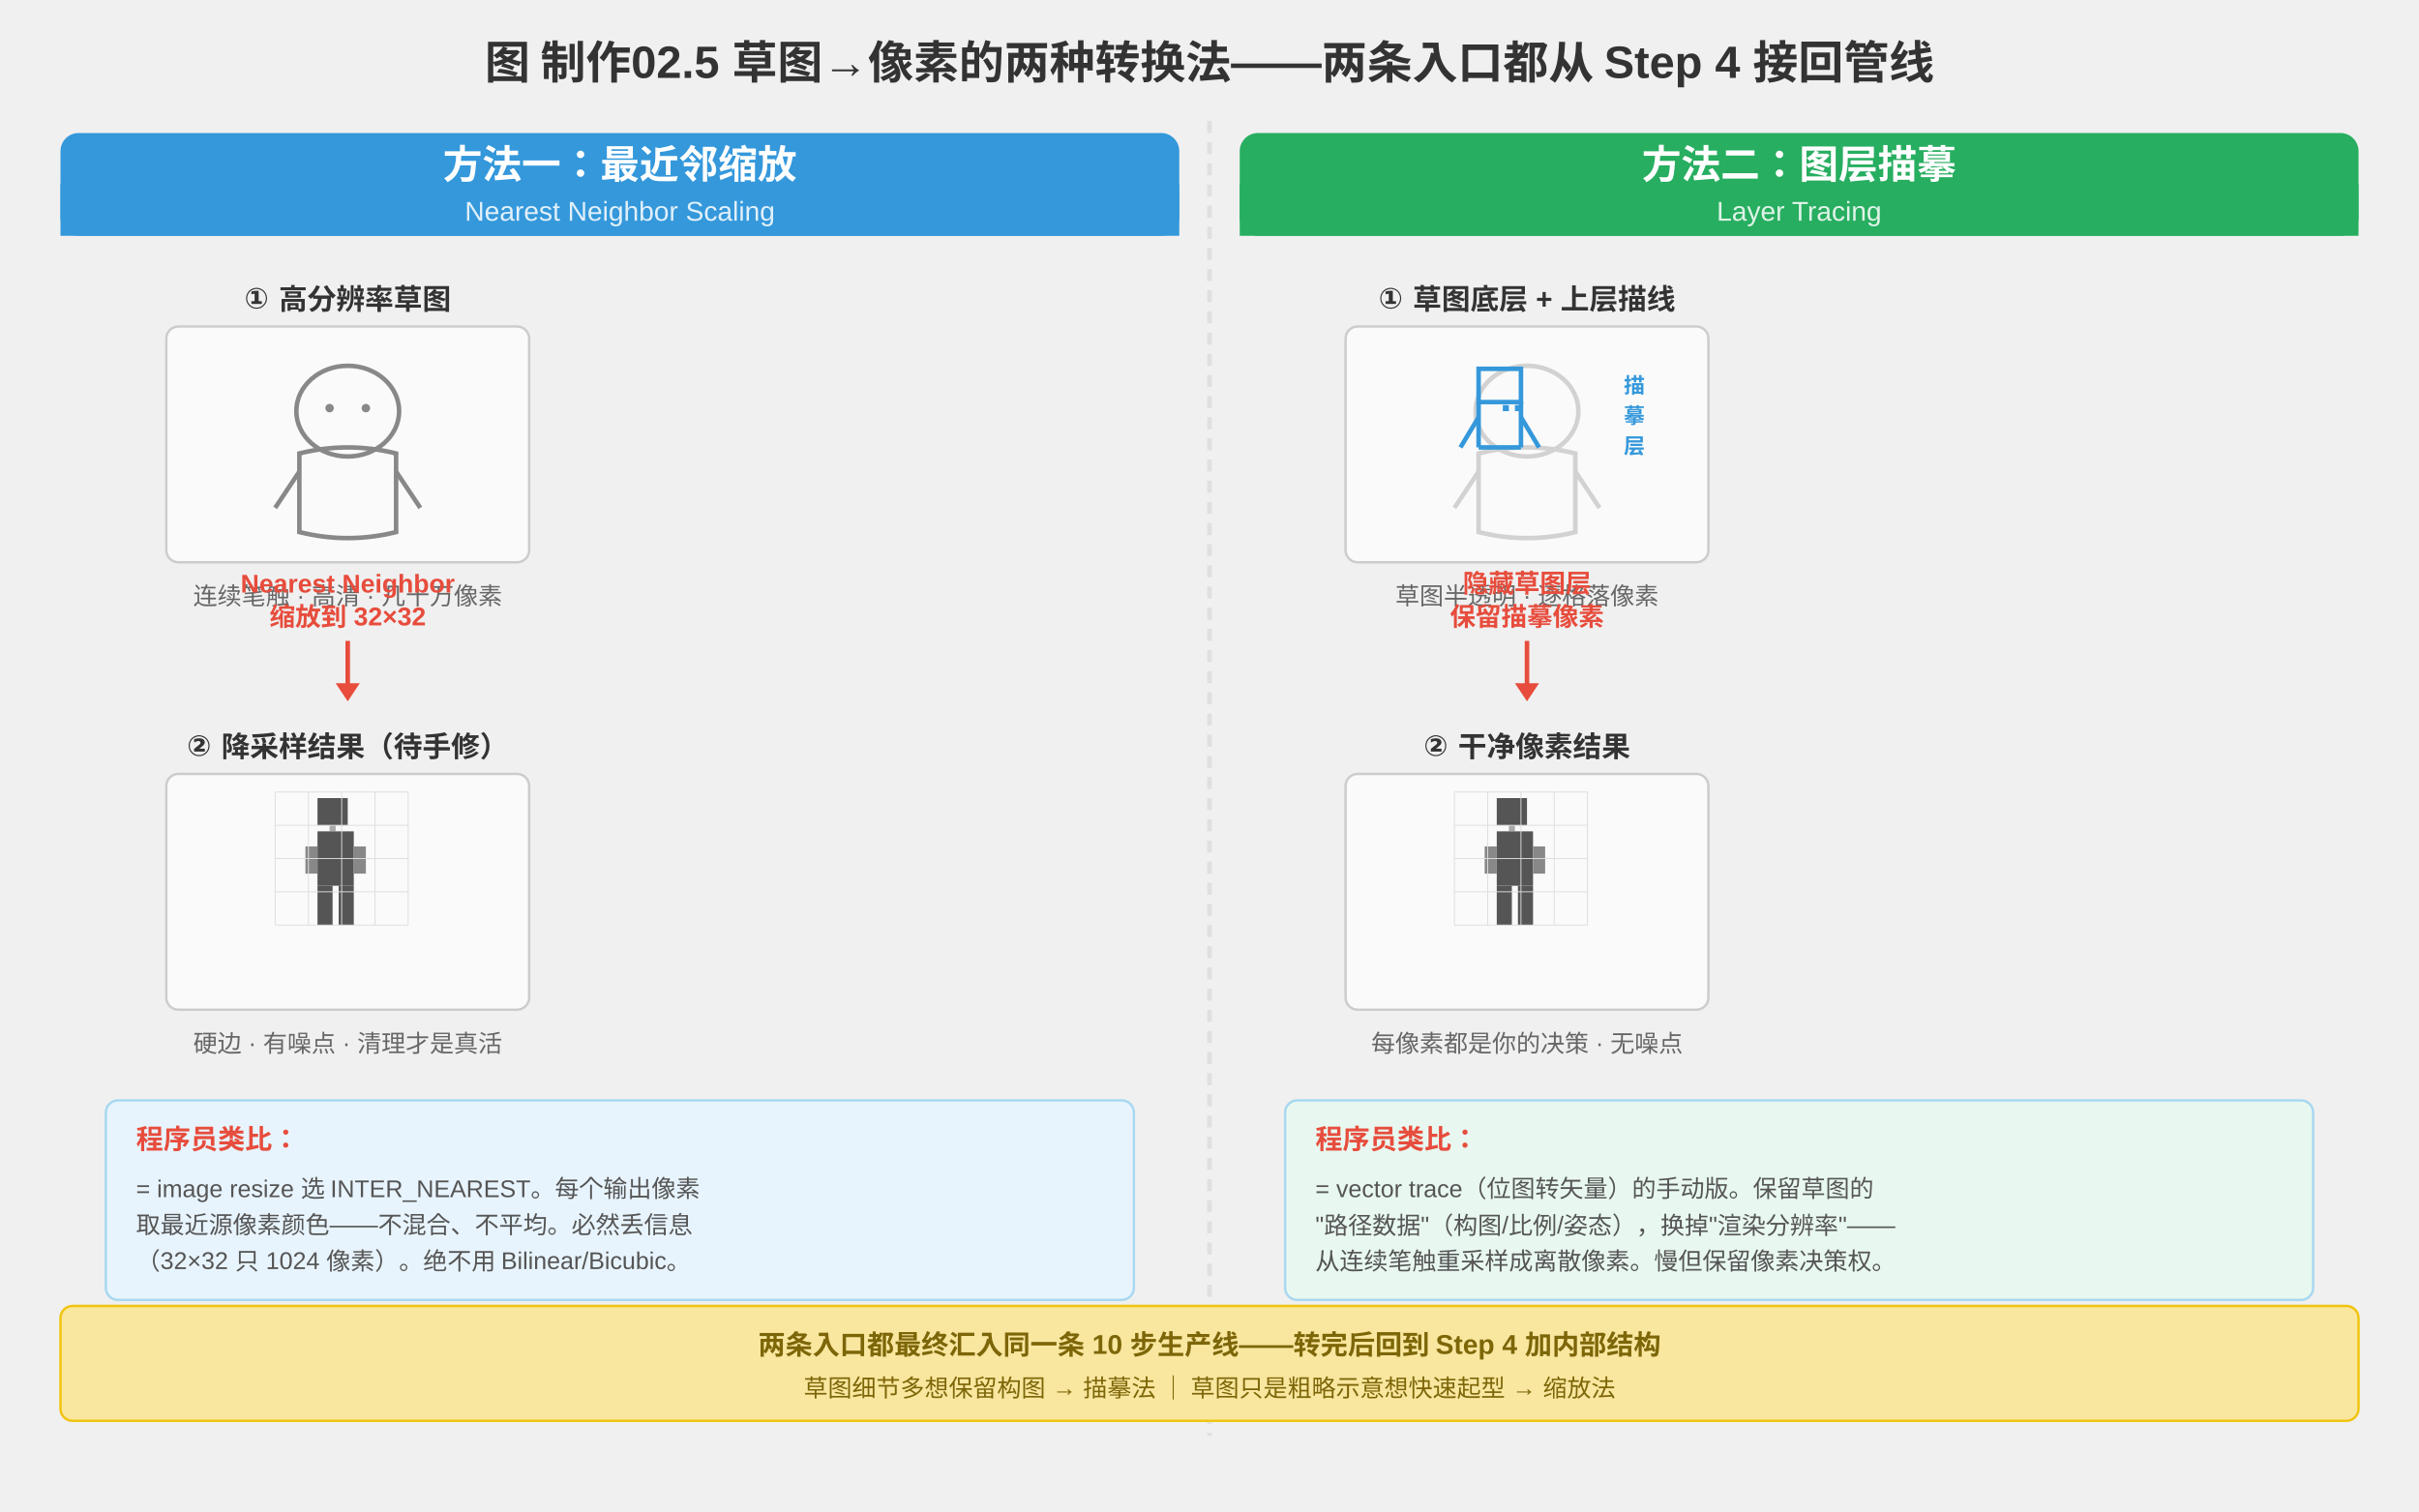
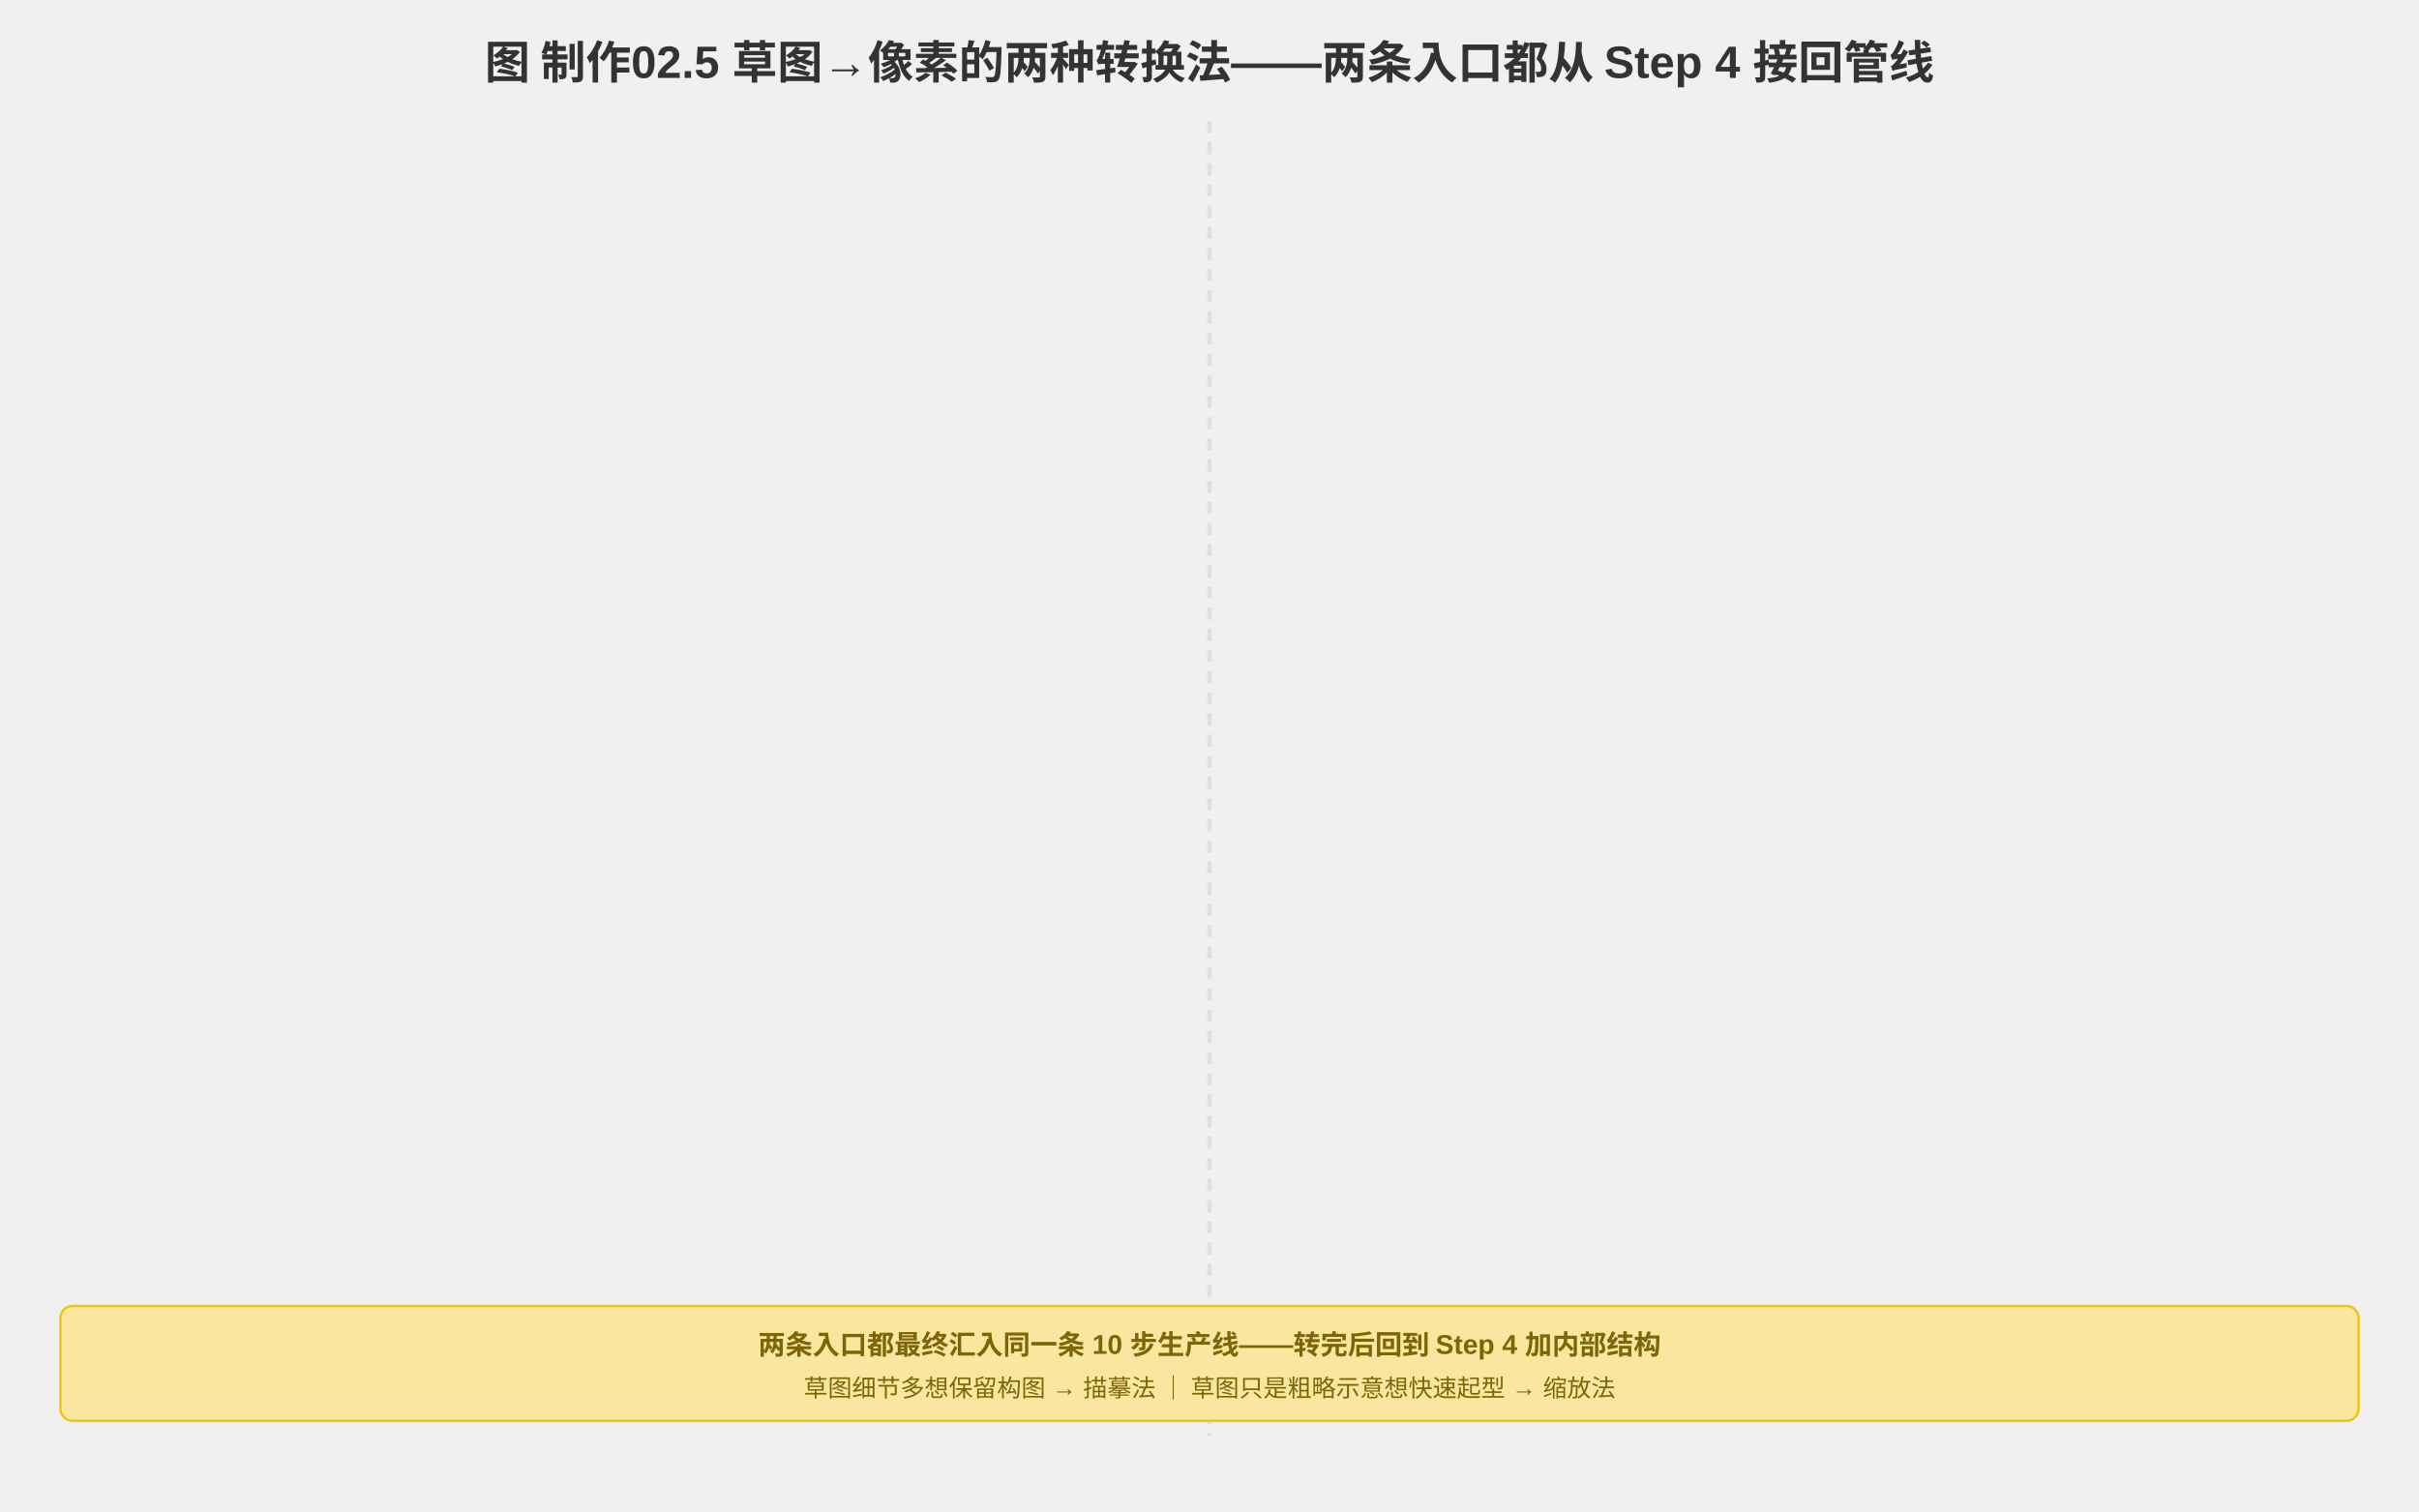
<svg xmlns="http://www.w3.org/2000/svg" viewBox="0 0 800 500" width="800" height="500">
  <style>
    text { font-family: 'PingFang SC','Microsoft YaHei',Arial,sans-serif; }
    .title { font-size: 15px; font-weight: bold; fill: #333; }
    .col-header { font-size: 13px; font-weight: bold; fill: #fff; text-anchor: middle; }
    .col-sub { font-size: 9px; fill: #fff; text-anchor: middle; opacity: 0.85; }
    .step-label { font-size: 9.5px; fill: #333; text-anchor: middle; font-weight: bold; }
    .step-desc { font-size: 8px; fill: #666; text-anchor: middle; }
    .arrow-label { font-size: 8.5px; fill: #E74C3C; font-weight: bold; text-anchor: middle; }
    .analogy-title { font-size: 9px; font-weight: bold; fill: #E74C3C; }
    .analogy-text { font-size: 8px; fill: #555; }
    .panel { fill: #FAFAFA; stroke: #ccc; stroke-width: 0.8; }
    .sketch { fill: none; stroke: #888; stroke-width: 1.5; }
    .pixel-fill { fill: #555; }
    .pixel-fill-2 { fill: #888; }
    .pixel-fill-3 { fill: #aaa; }
    .grid-line { stroke: #ddd; stroke-width: 0.3; }
    .layer-line { stroke: #3498DB; stroke-width: 1.5; fill: none; }
  </style>
  <text x="400" y="26" class="title" text-anchor="middle">图 制作02.5  草图→像素的两种转换法——两条入口都从 Step 4 接回管线</text>
  <line x1="400" y1="40" x2="400" y2="475" stroke="#E0E0E0" stroke-width="1.5" stroke-dasharray="4,3" />
-   <g transform="translate(20, 44)">
-     <rect x="0" y="0" width="370" height="34" fill="#3498DB" rx="6" />
-     <rect x="0" y="17" width="370" height="17" fill="#3498DB" />
-     <text x="185" y="15" class="col-header">方法一：最近邻缩放</text>
-     <text x="185" y="29" class="col-sub">Nearest Neighbor Scaling</text>
-     <g transform="translate(35, 48)">
-       <text x="60" y="10" class="step-label">① 高分辨率草图</text>
-       <rect x="0" y="16" width="120" height="78" class="panel" rx="4" />
-       <g transform="translate(0,4)">
-         <ellipse cx="60" cy="40" rx="17" ry="15" class="sketch" />
-         <path d="M 44,54 Q 60,50 76,54 L 76,80 Q 60,84 44,80 Z" class="sketch" />
-         <line x1="44" y1="60" x2="36" y2="72" class="sketch" />
-         <line x1="76" y1="60" x2="84" y2="72" class="sketch" />
-         <circle cx="54" cy="39" r="1.4" fill="#888" />
-         <circle cx="66" cy="39" r="1.4" fill="#888" />
-       </g>
-       <text x="60" y="108" class="step-desc">连续笔触 · 高清 · 几十万像素</text>
-     </g>
-     <g transform="translate(95, 152)">
-       <text x="0" y="0" class="arrow-label">Nearest Neighbor</text>
-       <text x="0" y="11" class="arrow-label">缩放到 32×32</text>
-       <line x1="0" y1="16" x2="0" y2="32" stroke="#E74C3C" stroke-width="1.5" />
-       <polygon points="-4,30 4,30 0,36" fill="#E74C3C" />
-     </g>
-     <g transform="translate(35, 196)">
-       <text x="60" y="10" class="step-label">② 降采样结果（待手修）</text>
-       <rect x="0" y="16" width="120" height="78" class="panel" rx="4" />
-       <g transform="translate(36,22)">
-         <rect x="14" y="2" width="10" height="9" class="pixel-fill" />
-         <rect x="18" y="11" width="2" height="2" class="pixel-fill-3" />
-         <rect x="14" y="13" width="12" height="18" class="pixel-fill" />
-         <rect x="10" y="18" width="4" height="9" class="pixel-fill-2" />
-         <rect x="26" y="18" width="4" height="9" class="pixel-fill-2" />
-         <rect x="14" y="31" width="5" height="13" class="pixel-fill" />
-         <rect x="21" y="31" width="5" height="13" class="pixel-fill" />
-         <g class="grid-line">
-           <line x1="0" y1="0" x2="44" y2="0" />
-           <line x1="0" y1="11" x2="44" y2="11" />
-           <line x1="0" y1="22" x2="44" y2="22" />
-           <line x1="0" y1="33" x2="44" y2="33" />
-           <line x1="0" y1="44" x2="44" y2="44" />
-           <line x1="0" y1="0" x2="0" y2="44" />
-           <line x1="11" y1="0" x2="11" y2="44" />
-           <line x1="22" y1="0" x2="22" y2="44" />
-           <line x1="33" y1="0" x2="33" y2="44" />
-           <line x1="44" y1="0" x2="44" y2="44" />
-         </g>
-       </g>
-       <text x="60" y="108" class="step-desc">硬边 · 有噪点 · 清理才是真活</text>
-     </g>
-     <g transform="translate(15, 320)">
-       <rect x="0" y="0" width="340" height="66" fill="#E8F4FD" stroke="#A8D8F0" stroke-width="0.8" rx="4" />
-       <text x="10" y="16" class="analogy-title">程序员类比：</text>
-       <text x="10" y="32" class="analogy-text">= image resize 选 INTER_NEAREST。每个输出像素</text>
-       <text x="10" y="44" class="analogy-text">取最近源像素颜色——不混合、不平均。必然丢信息</text>
-       <text x="10" y="56" class="analogy-text">（32×32 只 1024 像素）。绝不用 Bilinear/Bicubic。</text>
-     </g>
-   </g>
-   <g transform="translate(410, 44)">
-     <rect x="0" y="0" width="370" height="34" fill="#27AE60" rx="6" />
-     <rect x="0" y="17" width="370" height="17" fill="#27AE60" />
-     <text x="185" y="15" class="col-header">方法二：图层描摹</text>
-     <text x="185" y="29" class="col-sub">Layer Tracing</text>
-     <g transform="translate(35, 48)">
-       <text x="60" y="10" class="step-label">① 草图底层 + 上层描线</text>
-       <rect x="0" y="16" width="120" height="78" class="panel" rx="4" />
-       <g transform="translate(0,4)">
-         <g opacity="0.35">
-           <ellipse cx="60" cy="40" rx="17" ry="15" class="sketch" />
-           <path d="M 44,54 Q 60,50 76,54 L 76,80 Q 60,84 44,80 Z" class="sketch" />
-           <line x1="44" y1="60" x2="36" y2="72" class="sketch" />
-           <line x1="76" y1="60" x2="84" y2="72" class="sketch" />
-         </g>
-         <rect x="44" y="26" width="14" height="11" fill="none" class="layer-line" />
-         <line x1="44" y1="37" x2="44" y2="52" class="layer-line" />
-         <line x1="58" y1="37" x2="58" y2="52" class="layer-line" />
-         <line x1="44" y1="52" x2="58" y2="52" class="layer-line" />
-         <rect x="52" y="38" width="2" height="2" fill="#3498DB" />
-         <rect x="56" y="38" width="2" height="2" fill="#3498DB" />
-         <line x1="44" y1="42" x2="38" y2="52" class="layer-line" />
-         <line x1="58" y1="42" x2="64" y2="52" class="layer-line" />
-         <text x="92" y="34" style="font-size:7px; fill:#3498DB; font-weight:bold;">描</text>
-         <text x="92" y="44" style="font-size:7px; fill:#3498DB; font-weight:bold;">摹</text>
-         <text x="92" y="54" style="font-size:7px; fill:#3498DB; font-weight:bold;">层</text>
-       </g>
-       <text x="60" y="108" class="step-desc">草图半透明 · 逐格落像素</text>
-     </g>
-     <g transform="translate(95, 152)">
-       <text x="0" y="0" class="arrow-label">隐藏草图层</text>
-       <text x="0" y="11" class="arrow-label">保留描摹像素</text>
-       <line x1="0" y1="16" x2="0" y2="32" stroke="#E74C3C" stroke-width="1.5" />
-       <polygon points="-4,30 4,30 0,36" fill="#E74C3C" />
-     </g>
-     <g transform="translate(35, 196)">
-       <text x="60" y="10" class="step-label">② 干净像素结果</text>
-       <rect x="0" y="16" width="120" height="78" class="panel" rx="4" />
-       <g transform="translate(36,22)">
-         <rect x="14" y="2" width="10" height="9" class="pixel-fill" />
-         <rect x="18" y="11" width="2" height="2" class="pixel-fill-3" />
-         <rect x="14" y="13" width="12" height="18" class="pixel-fill" />
-         <rect x="10" y="18" width="4" height="9" class="pixel-fill-2" />
-         <rect x="26" y="18" width="4" height="9" class="pixel-fill-2" />
-         <rect x="14" y="31" width="5" height="13" class="pixel-fill" />
-         <rect x="21" y="31" width="5" height="13" class="pixel-fill" />
-         <g class="grid-line">
-           <line x1="0" y1="0" x2="44" y2="0" />
-           <line x1="0" y1="11" x2="44" y2="11" />
-           <line x1="0" y1="22" x2="44" y2="22" />
-           <line x1="0" y1="33" x2="44" y2="33" />
-           <line x1="0" y1="44" x2="44" y2="44" />
-           <line x1="0" y1="0" x2="0" y2="44" />
-           <line x1="11" y1="0" x2="11" y2="44" />
-           <line x1="22" y1="0" x2="22" y2="44" />
-           <line x1="33" y1="0" x2="33" y2="44" />
-           <line x1="44" y1="0" x2="44" y2="44" />
-         </g>
-       </g>
-       <text x="60" y="108" class="step-desc">每像素都是你的决策 · 无噪点</text>
-     </g>
-     <g transform="translate(15, 320)">
-       <rect x="0" y="0" width="340" height="66" fill="#E8F8F0" stroke="#A8D8F0" stroke-width="0.8" rx="4" />
-       <text x="10" y="16" class="analogy-title">程序员类比：</text>
-       <text x="10" y="32" class="analogy-text">= vector trace（位图转矢量）的手动版。保留草图的</text>
-       <text x="10" y="44" class="analogy-text">"路径数据"（构图/比例/姿态），换掉"渲染分辨率"——</text>
-       <text x="10" y="56" class="analogy-text">从连续笔触重采样成离散像素。慢但保留像素决策权。</text>
-     </g>
-   </g>
  <g transform="translate(20, 432)">
    <rect x="0" y="0" width="760" height="38" fill="#F9E79F" stroke="#F1C40F" stroke-width="0.8" rx="4" />
    <text x="380" y="16" style="font-size:9px; fill:#7D6608; text-anchor:middle; font-weight:bold;">两条入口都最终汇入同一条 10 步生产线——转完后回到 Step 4 加内部结构</text>
    <text x="380" y="30" style="font-size:8px; fill:#7D6608; text-anchor:middle;">草图细节多想保留构图 → 描摹法 ｜ 草图只是粗略示意想快速起型 → 缩放法</text>
  </g>
</svg>
